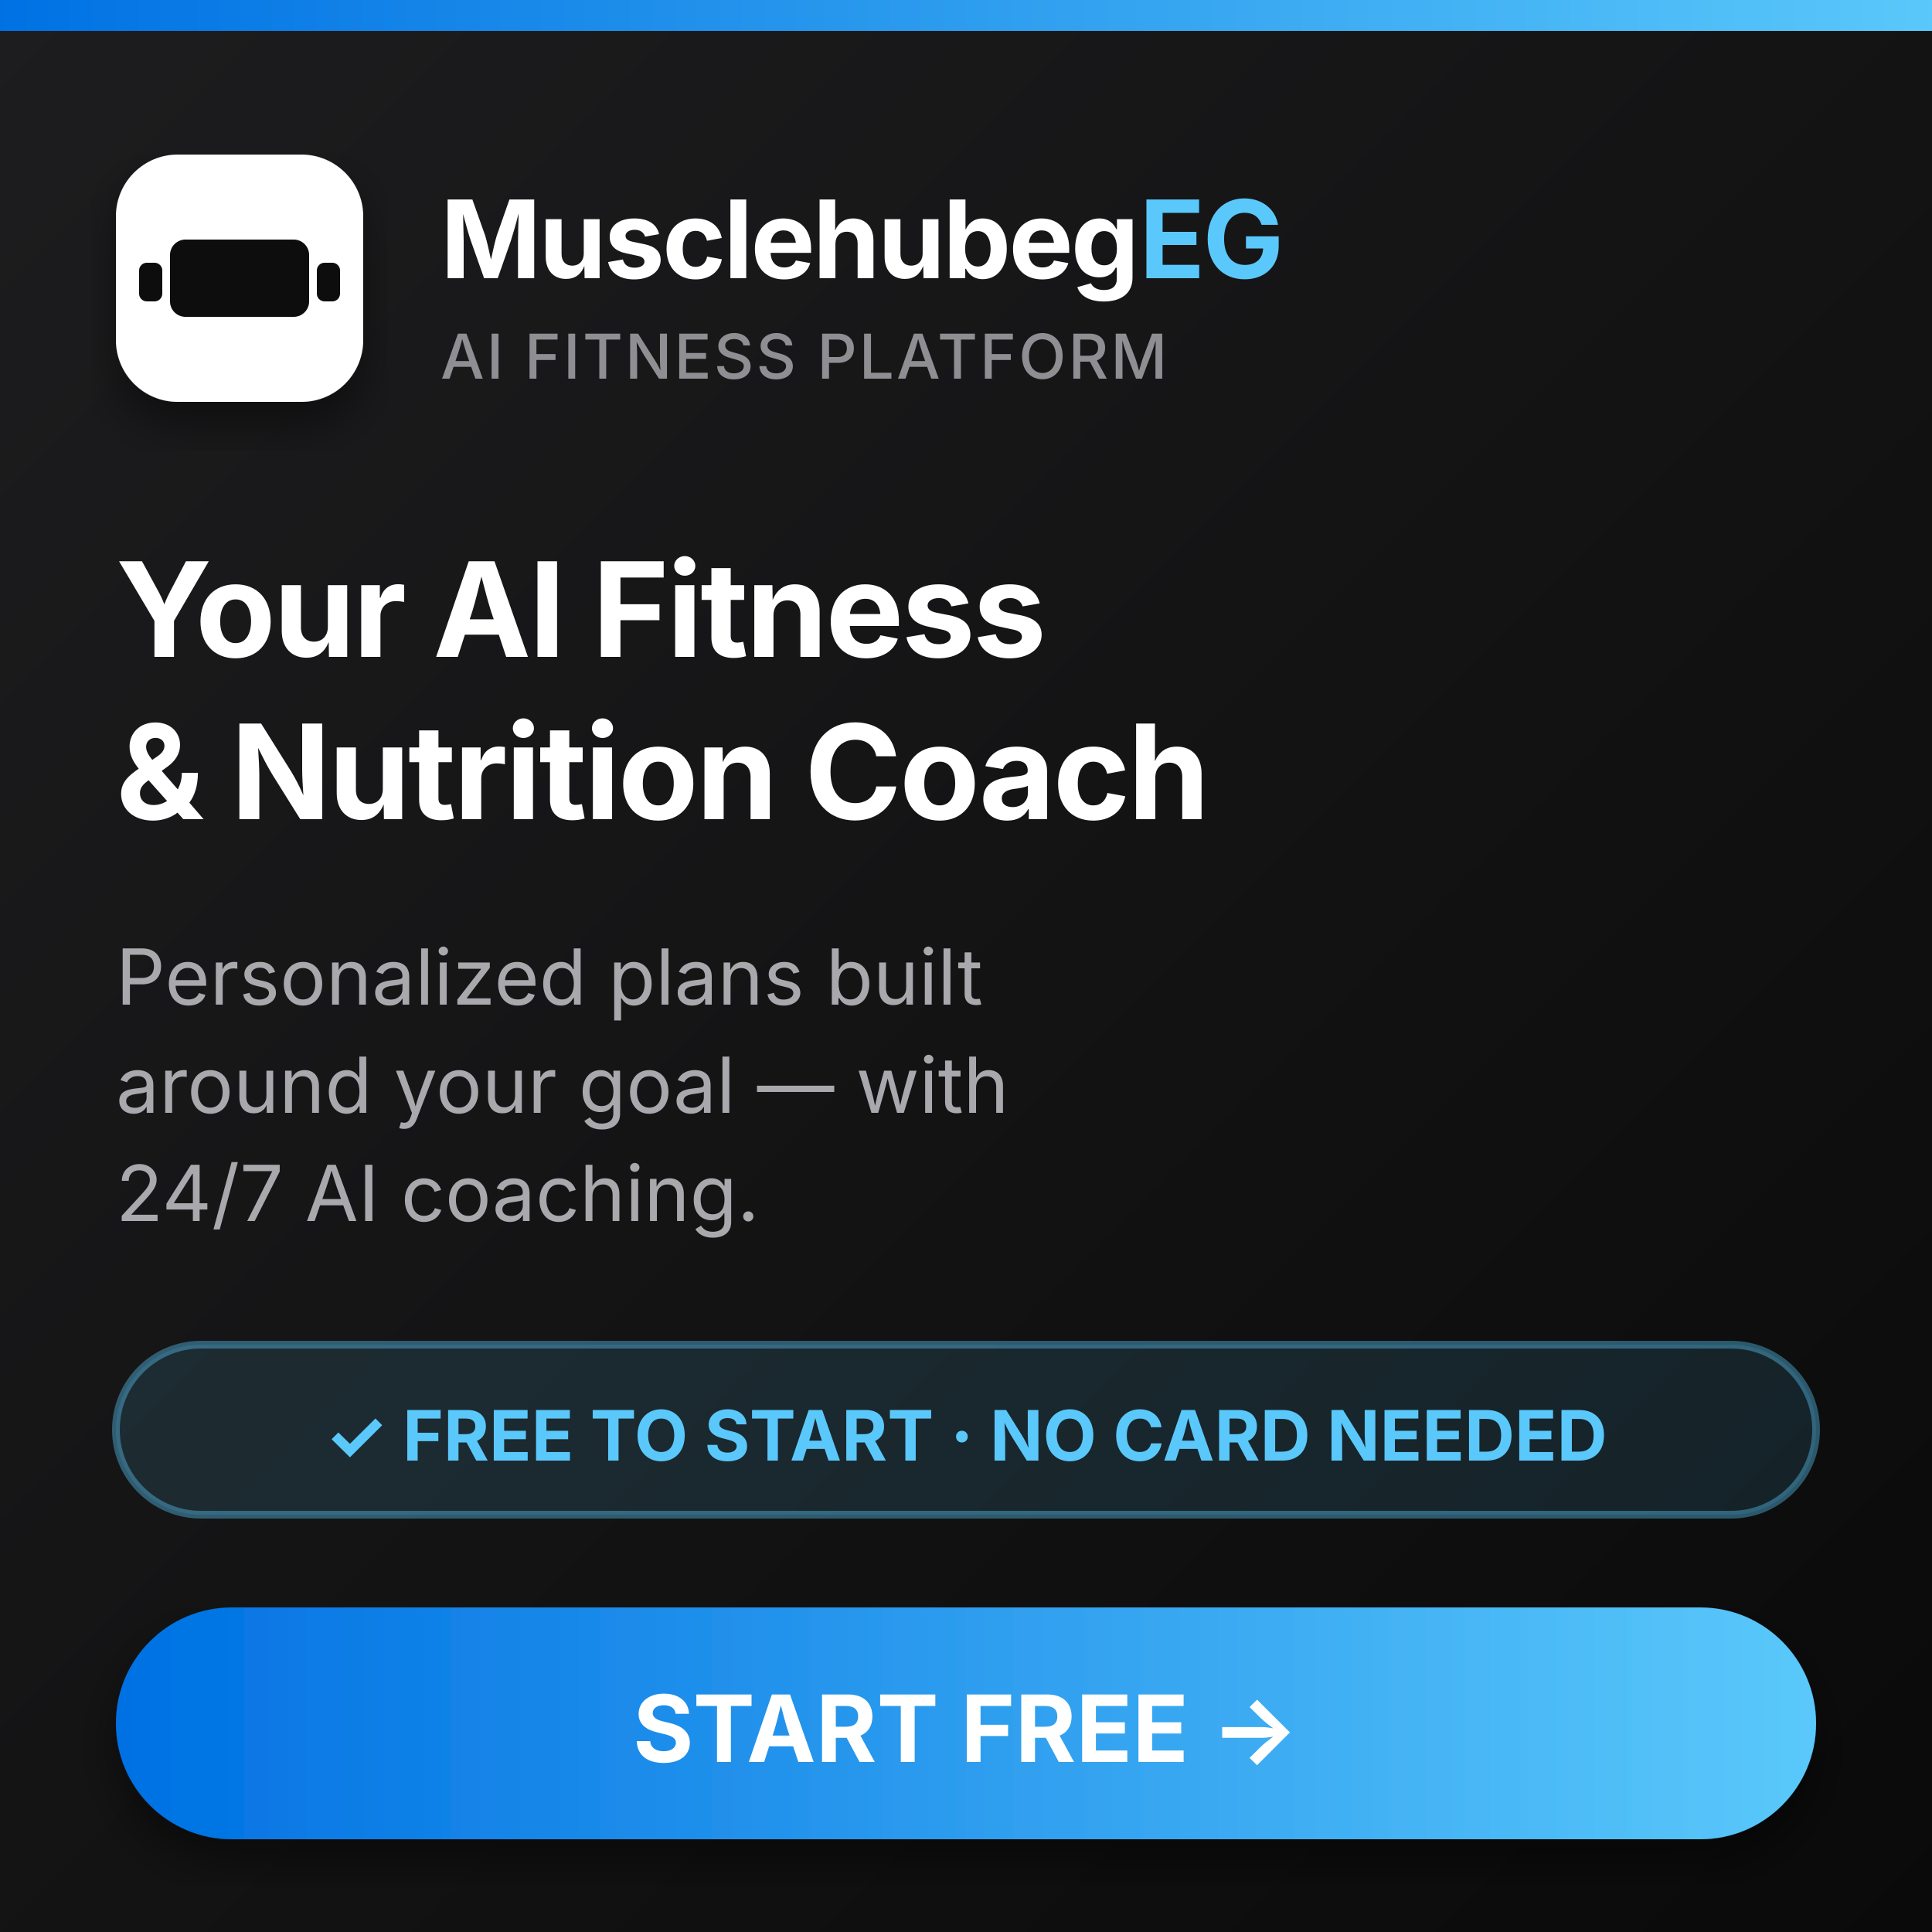
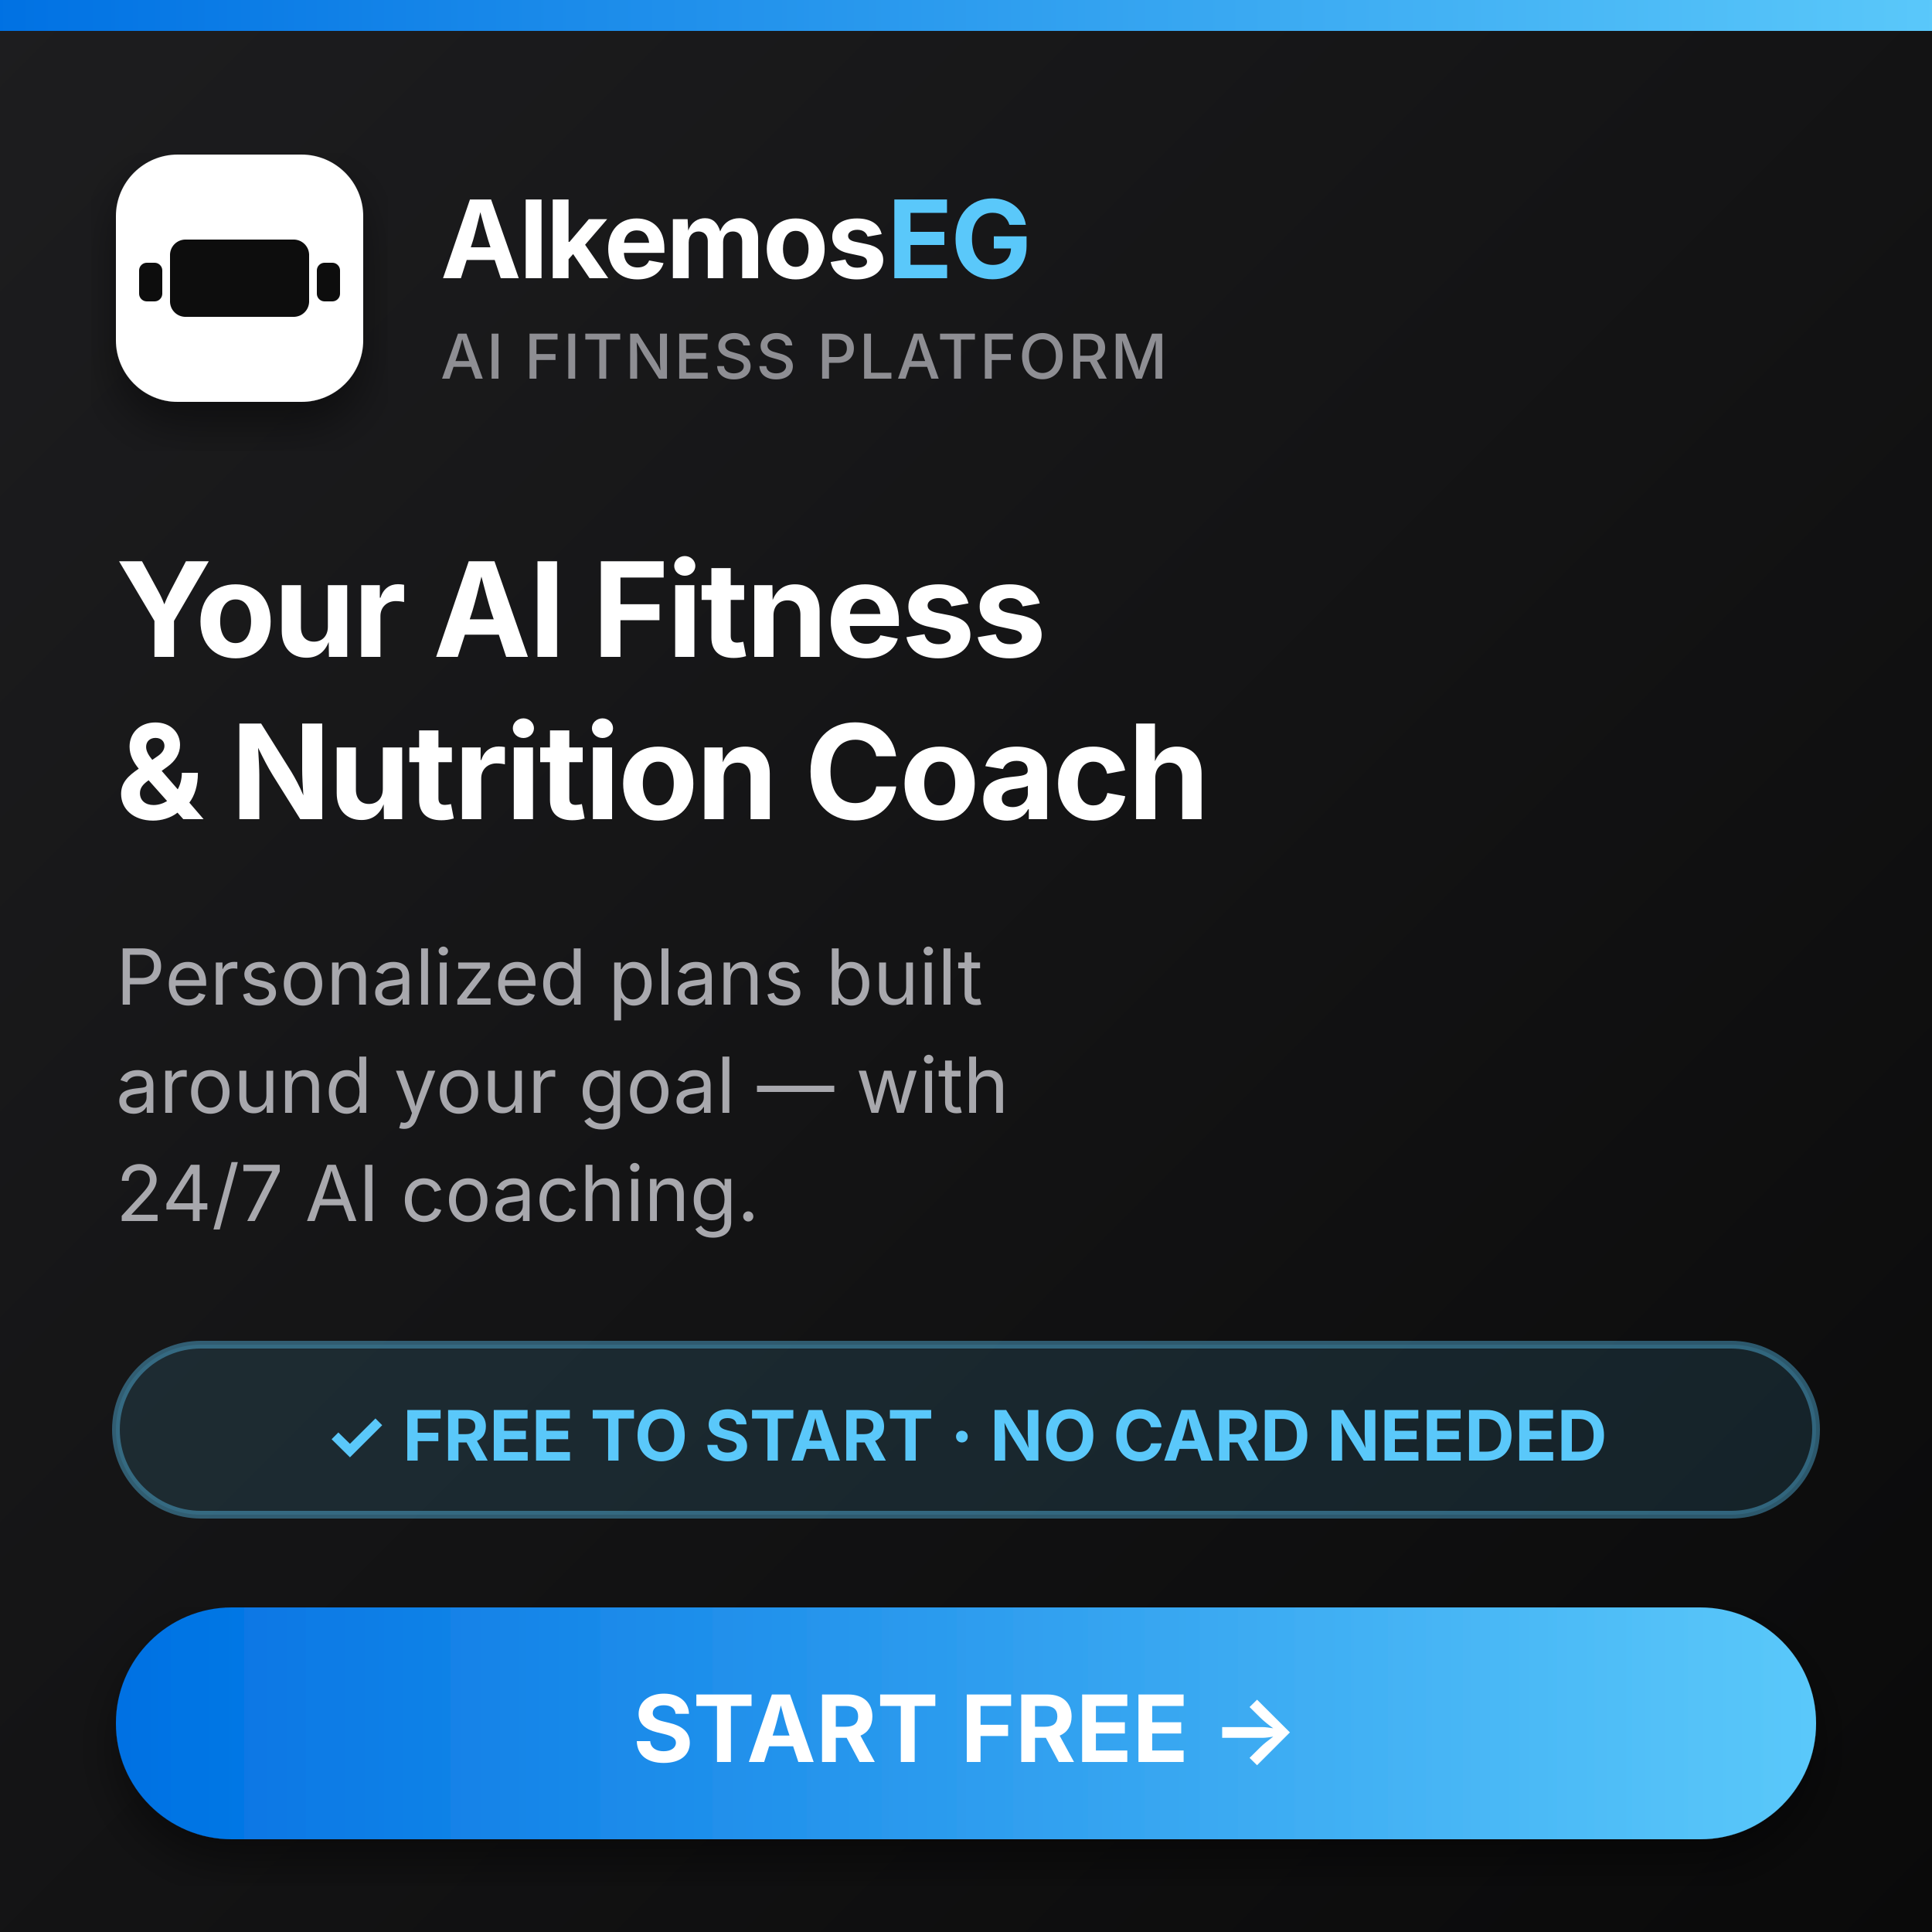
- <svg xmlns="http://www.w3.org/2000/svg" viewBox="0 0 250 250" preserveAspectRatio="xMidYMid meet" role="img" aria-label="Musclehubeg — Your AI fitness &amp; nutrition coach. Personalized plans, 24/7 coaching. Start free.">
+ <svg xmlns="http://www.w3.org/2000/svg" viewBox="0 0 250 250" preserveAspectRatio="xMidYMid meet" role="img" aria-label="Alkemos — Your AI fitness &amp; nutrition coach. Personalized plans, 24/7 coaching. Start free.">
  <defs>
    <linearGradient id="bs-en-bg" x1="0" y1="0" x2="1" y2="1">
      <stop offset="0%" stop-color="#1d1d1f" />
      <stop offset="100%" stop-color="#0a0a0a" />
    </linearGradient>
    <linearGradient id="bs-en-accent" x1="0" y1="0" x2="1" y2="0">
      <stop offset="0%" stop-color="#0071e3" />
      <stop offset="100%" stop-color="#5ac8fa" />
    </linearGradient>
    <linearGradient id="bs-en-cta" x1="0" y1="0" x2="1" y2="0">
      <stop offset="0%" stop-color="#0071e3" />
      <stop offset="100%" stop-color="#5ac8fa" />
    </linearGradient>
    <filter id="bs-en-shadow" x="-10%" y="-10%" width="120%" height="130%">
      <feGaussianBlur in="SourceAlpha" stdDeviation="3" />
      <feOffset dx="0" dy="3" result="offsetblur" />
      <feComponentTransfer>
        <feFuncA type="linear" slope="0.45" />
      </feComponentTransfer>
      <feMerge>
        <feMergeNode />
        <feMergeNode in="SourceGraphic" />
      </feMerge>
    </filter>
  </defs>
  <rect x="0" y="0" width="250" height="250" fill="url(#bs-en-bg)" />
  <rect x="0" y="0" width="250" height="4" fill="url(#bs-en-accent)" />
  <g transform="translate(15, 20)">
    <g filter="url(#bs-en-shadow)">
      <rect x="0" y="0" width="32" height="32" rx="8" fill="#ffffff" />
      <rect x="7" y="11" width="18" height="10" rx="2" fill="#0a0a0a" />
      <rect x="3" y="14" width="3" height="5" rx="1" fill="#0a0a0a" />
      <rect x="26" y="14" width="3" height="5" rx="1" fill="#0a0a0a" />
    </g>
-     <text x="42" y="16" font-family="Inter, system-ui, -apple-system, 'Segoe UI', Roboto, sans-serif" font-size="14" font-weight="700" fill="#ffffff" letter-spacing="-0.3">Musclehubeg<tspan fill="#5ac8fa">EG</tspan>
+     <text x="42" y="16" font-family="Inter, system-ui, -apple-system, 'Segoe UI', Roboto, sans-serif" font-size="14" font-weight="700" fill="#ffffff" letter-spacing="-0.3">Alkemos<tspan fill="#5ac8fa">EG</tspan>
    </text>
    <text x="42" y="29" font-family="Inter, system-ui, -apple-system, 'Segoe UI', Roboto, sans-serif" font-size="8" font-weight="500" fill="#8e8e93" letter-spacing="0.3">AI FITNESS PLATFORM</text>
  </g>
  <text x="15" y="85" font-family="Inter, system-ui, -apple-system, 'Segoe UI', Roboto, sans-serif" font-size="17" font-weight="700" fill="#ffffff" letter-spacing="-0.3">Your AI Fitness</text>
  <text x="15" y="106" font-family="Inter, system-ui, -apple-system, 'Segoe UI', Roboto, sans-serif" font-size="17" font-weight="700" fill="#ffffff" letter-spacing="-0.3">&amp; Nutrition Coach</text>
  <text x="15" y="130" font-family="Inter, system-ui, -apple-system, 'Segoe UI', Roboto, sans-serif" font-size="10" font-weight="400" fill="#a8a8ad">Personalized plans built</text>
  <text x="15" y="144" font-family="Inter, system-ui, -apple-system, 'Segoe UI', Roboto, sans-serif" font-size="10" font-weight="400" fill="#a8a8ad">around your goal — with</text>
  <text x="15" y="158" font-family="Inter, system-ui, -apple-system, 'Segoe UI', Roboto, sans-serif" font-size="10" font-weight="400" fill="#a8a8ad">24/7 AI coaching.</text>
  <g transform="translate(15, 174)">
    <rect x="0" y="0" width="220" height="22" rx="11" fill="#5ac8fa" fill-opacity="0.12" stroke="#5ac8fa" stroke-opacity="0.4" stroke-width="1" />
    <text x="110" y="15" text-anchor="middle" font-family="Inter, system-ui, -apple-system, 'Segoe UI', Roboto, sans-serif" font-size="9" font-weight="700" fill="#5ac8fa">✓ FREE TO START · NO CARD NEEDED</text>
  </g>
  <g transform="translate(15, 208)" filter="url(#bs-en-shadow)">
    <rect x="0" y="0" width="220" height="30" rx="15" fill="url(#bs-en-cta)" />
    <text x="110" y="20" text-anchor="middle" font-family="Inter, system-ui, -apple-system, 'Segoe UI', Roboto, sans-serif" font-size="12" font-weight="700" fill="#ffffff">START FREE →</text>
  </g>
</svg>
